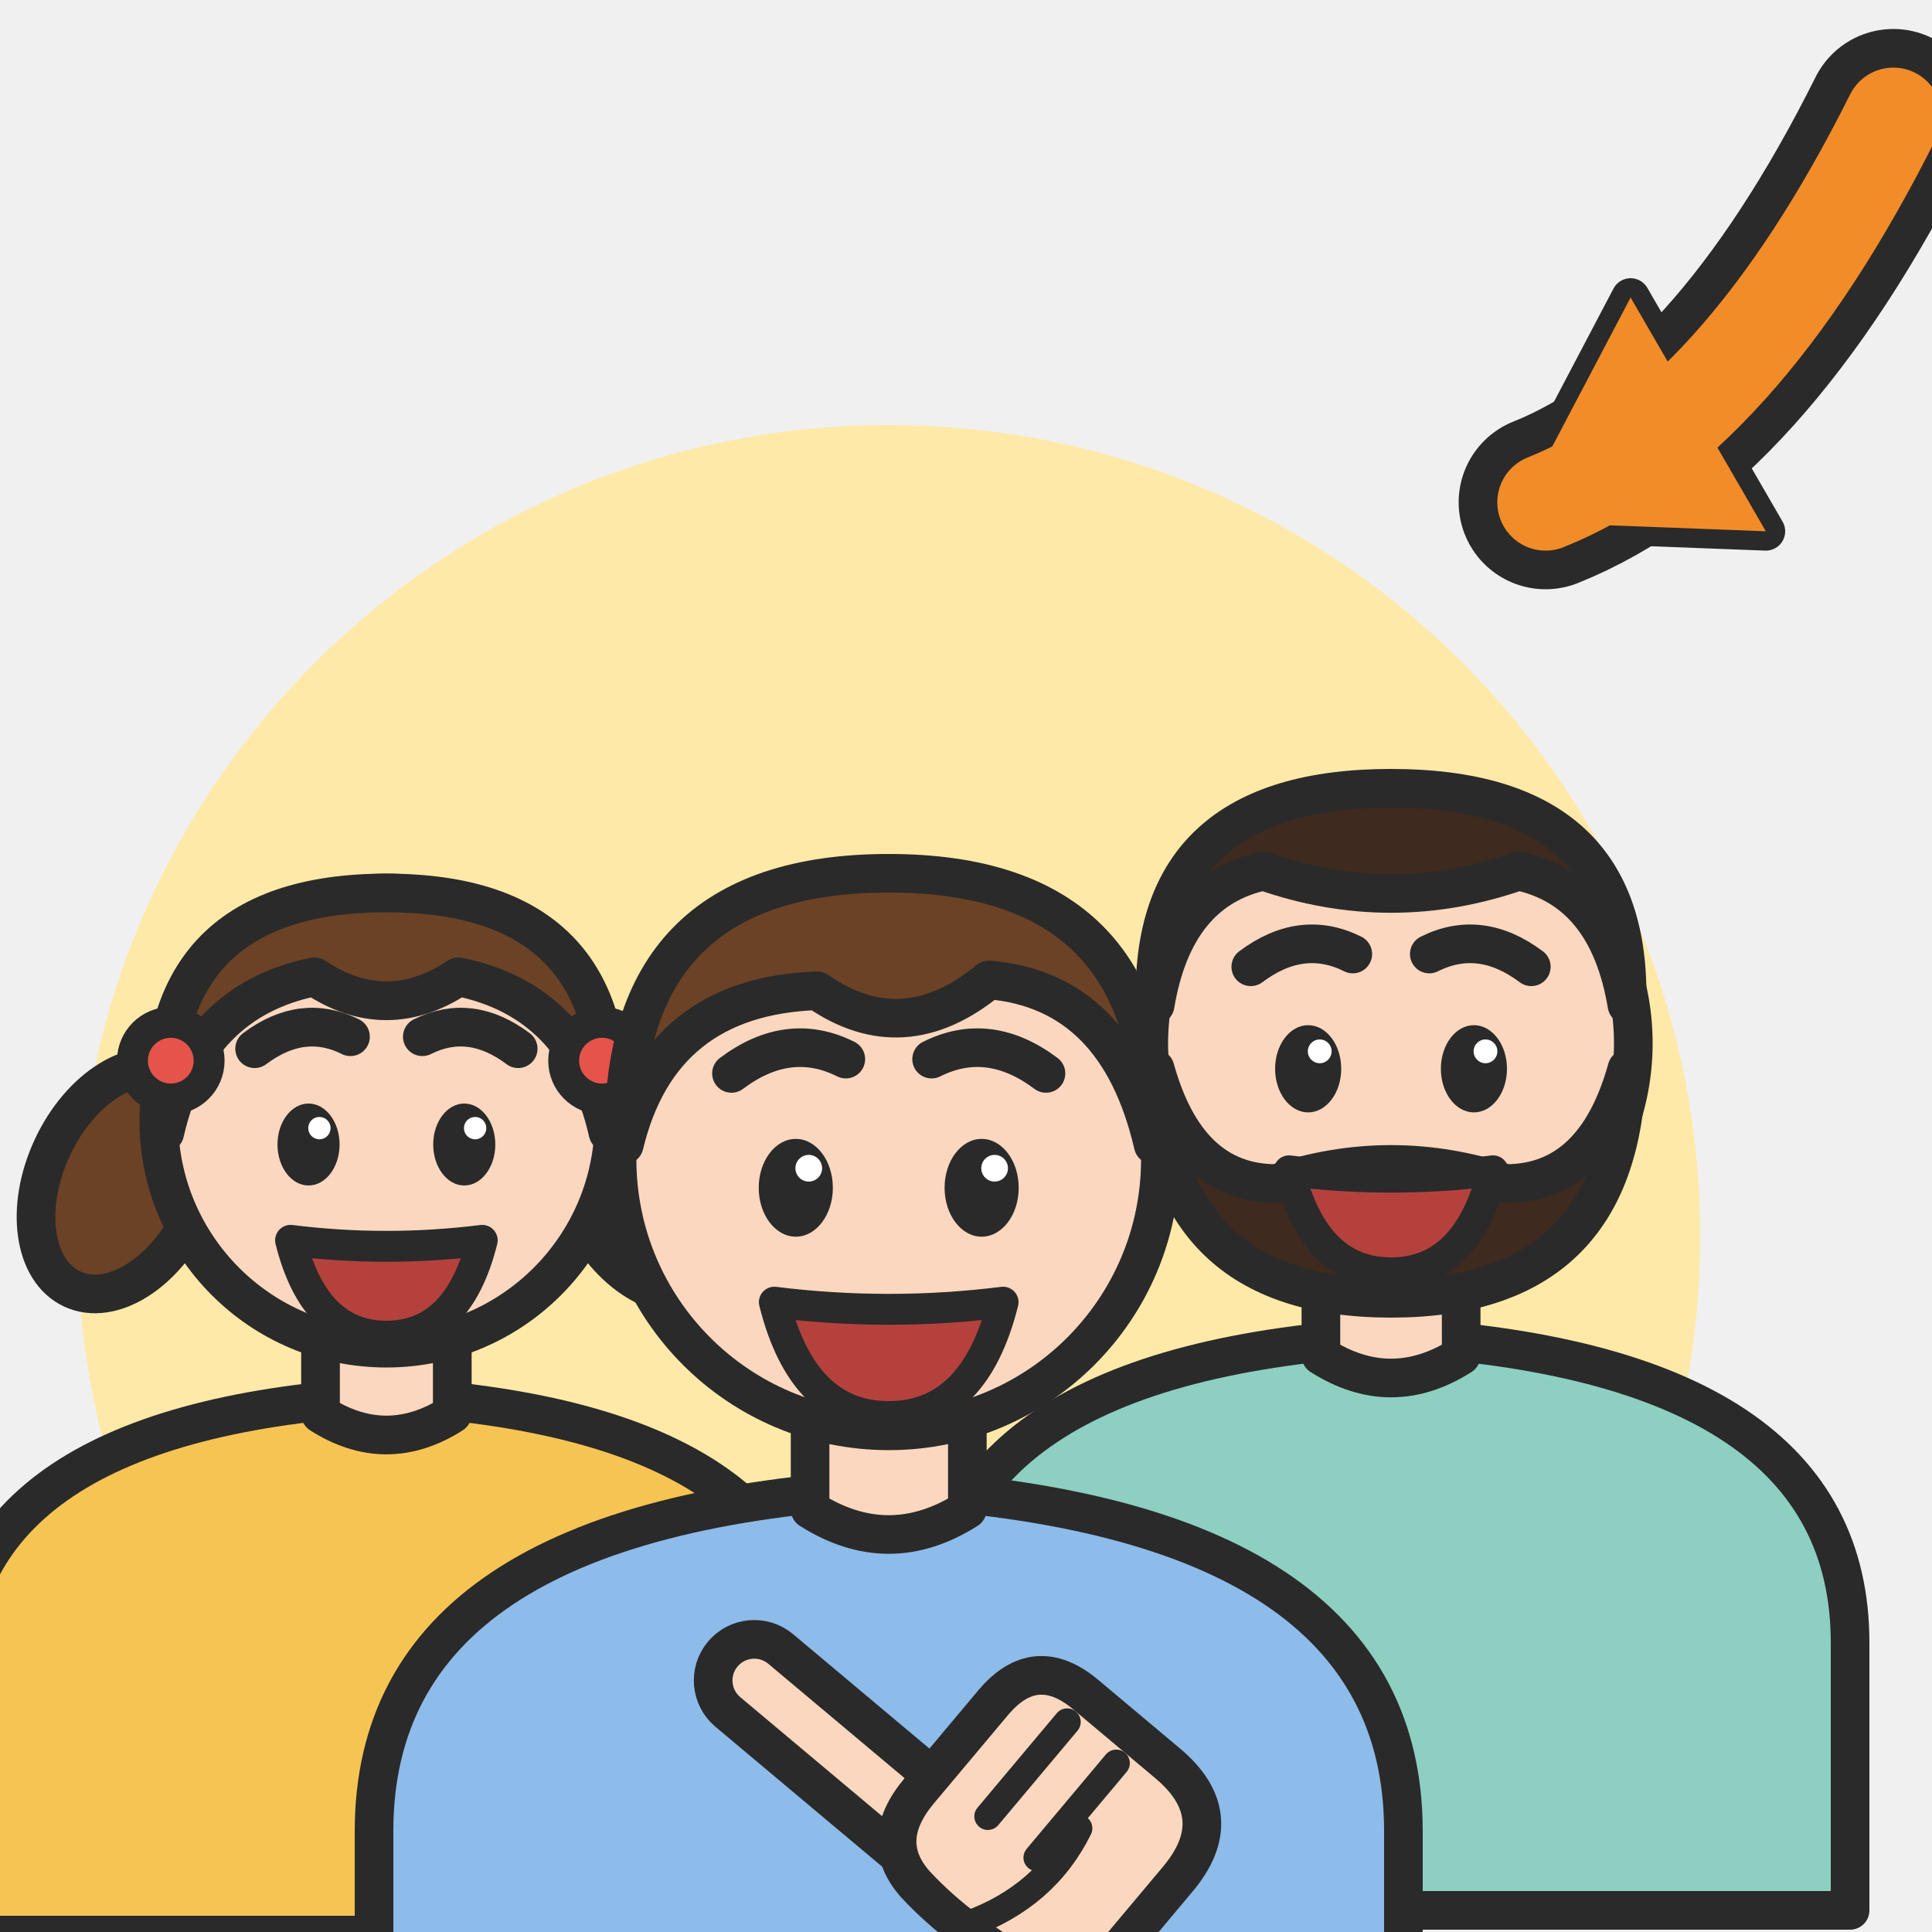
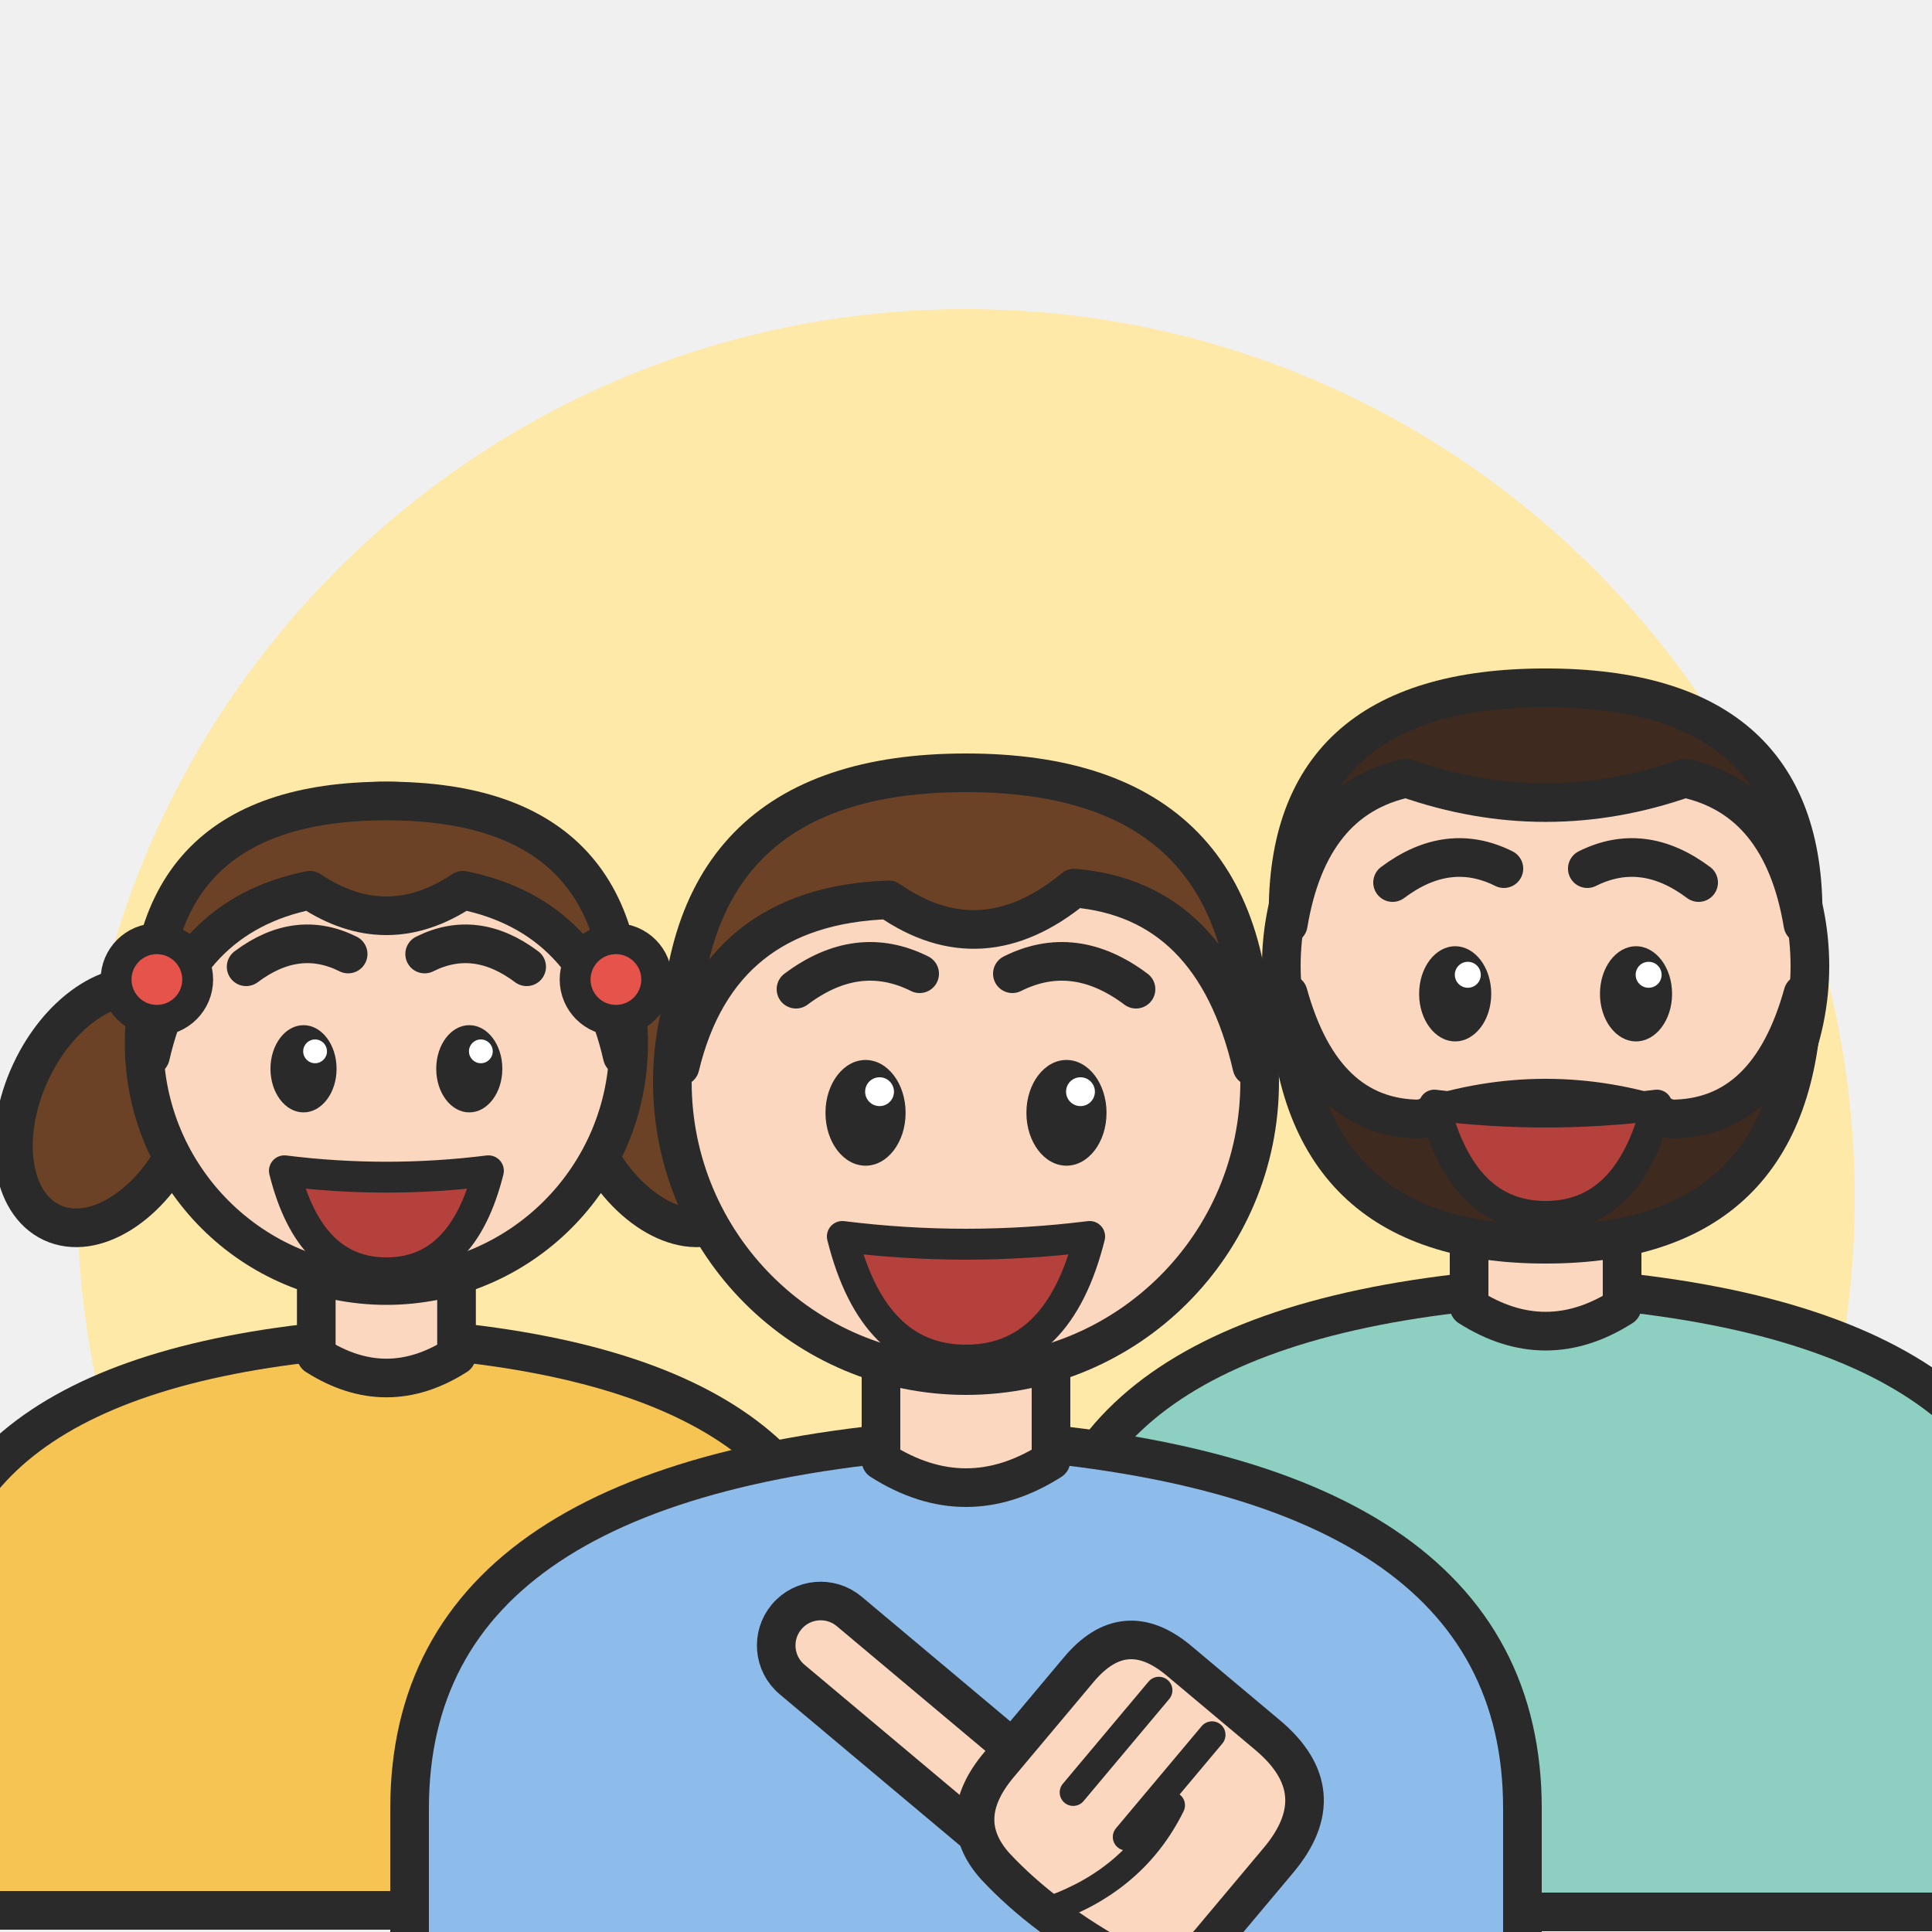
<svg xmlns="http://www.w3.org/2000/svg" viewBox="0 0 100 100" width="512" height="512" stroke-linecap="round" stroke-linejoin="round" role="img" aria-label="nás">
-   <circle cx="46" cy="64" r="42" fill="#FFE9A8" stroke="#2A2A2A" stroke-width="0" />
-   <g transform="translate(20 58) scale(0.62) translate(-50 -36)">
-     <path d="M14 104 V83 Q14 61 50 59 Q86 61 86 83 V104 Z" fill="#F6C453" stroke="#2A2A2A" stroke-width="3.23" />
-     <ellipse cx="28" cy="41" rx="6.5" ry="10" fill="#6B4226" stroke="#2A2A2A" stroke-width="3.23" transform="rotate(25 28 41)" />
-     <ellipse cx="72" cy="41" rx="6.5" ry="10" fill="#6B4226" stroke="#2A2A2A" stroke-width="3.23" transform="rotate(-25 72 41)" />
-     <path d="M44.5 51 V60.5 Q50 64 55.5 60.5 V51" fill="#FAD7BE" stroke="#2A2A2A" stroke-width="3.23" />
-     <circle cx="50" cy="36" r="19" fill="#FAD7BE" stroke="#2A2A2A" stroke-width="3.23" />
-     <path d="M31.5 37 Q30 17 50 17 Q70 17 68.5 37 Q66 26 56 24 Q50 28 44 24 Q34 26 31.5 37 Z" fill="#6B4226" stroke="#2A2A2A" stroke-width="3.23" />
-     <circle cx="32" cy="31" r="3.2" fill="#E5534B" stroke="#2A2A2A" stroke-width="2.58" />
-     <circle cx="68" cy="31" r="3.2" fill="#E5534B" stroke="#2A2A2A" stroke-width="2.58" />
-     <path d="M39 30 Q43 27 47 29" fill="none" stroke="#2A2A2A" stroke-width="3.23" />
-     <path d="M53 29 Q57 27 61 30" fill="none" stroke="#2A2A2A" stroke-width="3.23" />
-     <ellipse cx="43.5" cy="38.0" rx="2.592" ry="3.42" fill="#2A2A2A" stroke="#2A2A2A" stroke-width="0.0" />
-     <circle cx="44.407" cy="36.632" r="0.933" fill="#FFFFFF" stroke="#2A2A2A" stroke-width="0.0" />
-     <ellipse cx="56.5" cy="38.0" rx="2.592" ry="3.42" fill="#2A2A2A" stroke="#2A2A2A" stroke-width="0.0" />
-     <circle cx="57.407" cy="36.632" r="0.933" fill="#FFFFFF" stroke="#2A2A2A" stroke-width="0.0" />
-     <path d="M42 46 Q50 47 58 46 Q56 54 50 54 Q44 54 42 46 Z" fill="#B5413D" stroke="#2A2A2A" stroke-width="2.58" />
-   </g>
-   <g transform="translate(72 54) scale(0.66) translate(-50 -36)">
-     <path d="M14 104 V83 Q14 61 50 59 Q86 61 86 83 V104 Z" fill="#8DCFC1" stroke="#2A2A2A" stroke-width="3.03" />
+   <circle cx="50" cy="62" r="46" fill="#FFE9A8" stroke="#2A2A2A" stroke-width="0" />
+   <g transform="translate(20 54) scale(0.66) translate(-50 -36)">
+     <path d="M14 104 V83 Q14 61 50 59 Q86 61 86 83 V104 Z" fill="#F6C453" stroke="#2A2A2A" stroke-width="3.03" />
+     <ellipse cx="28" cy="41" rx="6.5" ry="10" fill="#6B4226" stroke="#2A2A2A" stroke-width="3.03" transform="rotate(25 28 41)" />
+     <ellipse cx="72" cy="41" rx="6.5" ry="10" fill="#6B4226" stroke="#2A2A2A" stroke-width="3.03" transform="rotate(-25 72 41)" />
    <path d="M44.5 51 V60.5 Q50 64 55.5 60.5 V51" fill="#FAD7BE" stroke="#2A2A2A" stroke-width="3.03" />
    <circle cx="50" cy="36" r="19" fill="#FAD7BE" stroke="#2A2A2A" stroke-width="3.03" />
-     <path d="M31.5 33 Q31 16 50 16 Q69 16 68.5 33 Q67 24 60 22.5 Q50 26 40 22.5 Q33 24 31.5 33 Z" fill="#3E2A1E" stroke="#2A2A2A" stroke-width="3.03" />
-     <path d="M31.5 38 Q32 56 50 56 Q68 56 68.5 38 Q66 47 59 47 Q50 44 41 47 Q34 47 31.5 38 Z" fill="#3E2A1E" stroke="#2A2A2A" stroke-width="3.03" />
+     <path d="M31.5 37 Q30 17 50 17 Q70 17 68.5 37 Q66 26 56 24 Q50 28 44 24 Q34 26 31.5 37 Z" fill="#6B4226" stroke="#2A2A2A" stroke-width="3.03" />
+     <circle cx="32" cy="31" r="3.2" fill="#E5534B" stroke="#2A2A2A" stroke-width="2.42" />
+     <circle cx="68" cy="31" r="3.2" fill="#E5534B" stroke="#2A2A2A" stroke-width="2.42" />
    <path d="M39 30 Q43 27 47 29" fill="none" stroke="#2A2A2A" stroke-width="3.03" />
    <path d="M53 29 Q57 27 61 30" fill="none" stroke="#2A2A2A" stroke-width="3.03" />
    <ellipse cx="43.5" cy="38.0" rx="2.592" ry="3.42" fill="#2A2A2A" stroke="#2A2A2A" stroke-width="0.0" />
    <circle cx="44.407" cy="36.632" r="0.933" fill="#FFFFFF" stroke="#2A2A2A" stroke-width="0.0" />
    <ellipse cx="56.5" cy="38.0" rx="2.592" ry="3.42" fill="#2A2A2A" stroke="#2A2A2A" stroke-width="0.0" />
    <circle cx="57.407" cy="36.632" r="0.933" fill="#FFFFFF" stroke="#2A2A2A" stroke-width="0.0" />
    <path d="M42 46 Q50 47 58 46 Q56 54 50 54 Q44 54 42 46 Z" fill="#B5413D" stroke="#2A2A2A" stroke-width="2.42" />
  </g>
-   <g transform="translate(46 60) scale(0.74) translate(-50 -36)">
-     <path d="M78 104 Q80 92 69 88" fill="none" stroke="#2A2A2A" stroke-width="20.27" />
-     <path d="M14 104 V83 Q14 61 50 59 Q86 61 86 83 V104 Z" fill="#8DBBEA" stroke="#2A2A2A" stroke-width="2.7" />
-     <path d="M78 104 Q80 92 69 88" fill="none" stroke="#8DBBEA" stroke-width="14.86" />
-     <path d="M44.5 51 V60.5 Q50 64.0 55.5 60.5 V51" fill="#FAD7BE" stroke="#2A2A2A" stroke-width="2.7" />
-     <circle cx="50" cy="36" r="19" fill="#FAD7BE" stroke="#2A2A2A" stroke-width="2.7" />
-     <path d="M31.5 35 Q31 16 50 16 Q69 16 68.5 35 Q66 24.22 57 23.46 Q51 28.4 45 24.22 Q34 24.6 31.5 35 Z" fill="#6B4226" stroke="#2A2A2A" stroke-width="2.7" />
-     <path d="M39 30 Q43 27 47 29" fill="none" stroke="#2A2A2A" stroke-width="2.7" />
-     <path d="M53 29 Q57 27 61 30" fill="none" stroke="#2A2A2A" stroke-width="2.7" />
+   <g transform="translate(80 50) scale(0.72) translate(-50 -36)">
+     <path d="M14 104 V83 Q14 61 50 59 Q86 61 86 83 V104 Z" fill="#8DCFC1" stroke="#2A2A2A" stroke-width="2.78" />
+     <path d="M44.5 51 V60.5 Q50 64 55.5 60.5 V51" fill="#FAD7BE" stroke="#2A2A2A" stroke-width="2.78" />
+     <circle cx="50" cy="36" r="19" fill="#FAD7BE" stroke="#2A2A2A" stroke-width="2.78" />
+     <path d="M31.5 33 Q31 16 50 16 Q69 16 68.5 33 Q67 24 60 22.5 Q50 26 40 22.5 Q33 24 31.5 33 Z" fill="#3E2A1E" stroke="#2A2A2A" stroke-width="2.78" />
+     <path d="M31.5 38 Q32 56 50 56 Q68 56 68.5 38 Q66 47 59 47 Q50 44 41 47 Q34 47 31.5 38 Z" fill="#3E2A1E" stroke="#2A2A2A" stroke-width="2.78" />
+     <path d="M39 30 Q43 27 47 29" fill="none" stroke="#2A2A2A" stroke-width="2.78" />
+     <path d="M53 29 Q57 27 61 30" fill="none" stroke="#2A2A2A" stroke-width="2.78" />
    <ellipse cx="43.5" cy="38.0" rx="2.592" ry="3.42" fill="#2A2A2A" stroke="#2A2A2A" stroke-width="0.0" />
    <circle cx="44.407" cy="36.632" r="0.933" fill="#FFFFFF" stroke="#2A2A2A" stroke-width="0.0" />
    <ellipse cx="56.5" cy="38.0" rx="2.592" ry="3.42" fill="#2A2A2A" stroke="#2A2A2A" stroke-width="0.0" />
    <circle cx="57.407" cy="36.632" r="0.933" fill="#FFFFFF" stroke="#2A2A2A" stroke-width="0.0" />
-     <path d="M42 46 Q50 47 58 46 Q56 54 50 54 Q44 54 42 46 Z" fill="#B5413D" stroke="#2A2A2A" stroke-width="2.16" />
+     <path d="M42 46 Q50 47 58 46 Q56 54 50 54 Q44 54 42 46 Z" fill="#B5413D" stroke="#2A2A2A" stroke-width="2.22" />
+   </g>
+   <g transform="translate(50 56) scale(0.8) translate(-50 -36)">
+     <path d="M78 104 Q80 92 69 88" fill="none" stroke="#2A2A2A" stroke-width="18.75" />
+     <path d="M14 104 V83 Q14 61 50 59 Q86 61 86 83 V104 Z" fill="#8DBBEA" stroke="#2A2A2A" stroke-width="2.5" />
+     <path d="M78 104 Q80 92 69 88" fill="none" stroke="#8DBBEA" stroke-width="13.75" />
+     <path d="M44.5 51 V60.5 Q50 64.0 55.5 60.5 V51" fill="#FAD7BE" stroke="#2A2A2A" stroke-width="2.5" />
+     <circle cx="50" cy="36" r="19" fill="#FAD7BE" stroke="#2A2A2A" stroke-width="2.5" />
+     <path d="M31.5 35 Q31 16 50 16 Q69 16 68.5 35 Q66 24.22 57 23.46 Q51 28.4 45 24.22 Q34 24.6 31.5 35 Z" fill="#6B4226" stroke="#2A2A2A" stroke-width="2.5" />
+     <path d="M39 30 Q43 27 47 29" fill="none" stroke="#2A2A2A" stroke-width="2.5" />
+     <path d="M53 29 Q57 27 61 30" fill="none" stroke="#2A2A2A" stroke-width="2.5" />
+     <ellipse cx="43.5" cy="38.0" rx="2.592" ry="3.42" fill="#2A2A2A" stroke="#2A2A2A" stroke-width="0.0" />
+     <circle cx="44.407" cy="36.632" r="0.933" fill="#FFFFFF" stroke="#2A2A2A" stroke-width="0.0" />
+     <ellipse cx="56.5" cy="38.0" rx="2.592" ry="3.42" fill="#2A2A2A" stroke="#2A2A2A" stroke-width="0.0" />
+     <circle cx="57.407" cy="36.632" r="0.933" fill="#FFFFFF" stroke="#2A2A2A" stroke-width="0.0" />
+     <path d="M42 46 Q50 47 58 46 Q56 54 50 54 Q44 54 42 46 Z" fill="#B5413D" stroke="#2A2A2A" stroke-width="2.0" />
    <g transform="translate(68 89) rotate(-50) scale(1.15 1.15)">
-       <rect x="-6.8" y="-30" width="5" height="19" rx="2.5" fill="#FAD7BE" stroke="#2A2A2A" stroke-width="2.35" />
-       <path d="M-7 -3 Q-8 -8 -7.5 -12 Q-7 -15.5 -3 -15.5 H4 Q8 -15.5 8 -11.5 V-5 Q8 0 3 0 H-3 Q-6.5 0 -7 -3 Z" fill="#FAD7BE" stroke="#2A2A2A" stroke-width="2.35" />
-       <path d="M-1.5 -11.3 H6 M-1.5 -7.4 H6" fill="none" stroke="#2A2A2A" stroke-width="1.65" />
-       <path d="M-7.3 -8 Q-3 -5.5 1.5 -6.6" fill="none" stroke="#2A2A2A" stroke-width="1.65" />
+       <rect x="-6.8" y="-30" width="5" height="19" rx="2.5" fill="#FAD7BE" stroke="#2A2A2A" stroke-width="2.17" />
+       <path d="M-7 -3 Q-8 -8 -7.5 -12 Q-7 -15.5 -3 -15.5 H4 Q8 -15.5 8 -11.5 V-5 Q8 0 3 0 H-3 Q-6.5 0 -7 -3 Z" fill="#FAD7BE" stroke="#2A2A2A" stroke-width="2.17" />
+       <path d="M-1.5 -11.3 H6 M-1.5 -7.4 H6" fill="none" stroke="#2A2A2A" stroke-width="1.52" />
+       <path d="M-7.3 -8 Q-3 -5.5 1.5 -6.6" fill="none" stroke="#2A2A2A" stroke-width="1.52" />
    </g>
  </g>
-   <path d="M98 6 Q90 22 80 26" fill="none" stroke="#2A2A2A" stroke-width="9" />
-   <path d="M78.3 27.0 L84.4 15.4 L91.4 27.5 Z" fill="#F28C28" stroke="#2A2A2A" stroke-width="2" />
-   <path d="M98 6 Q90 22 80 26" fill="none" stroke="#F28C28" stroke-width="5" />
-   <path d="M78.3 27.0 L84.4 15.4 L91.4 27.5 Z" fill="#F28C28" stroke="#2A2A2A" stroke-width="0" />
</svg>
